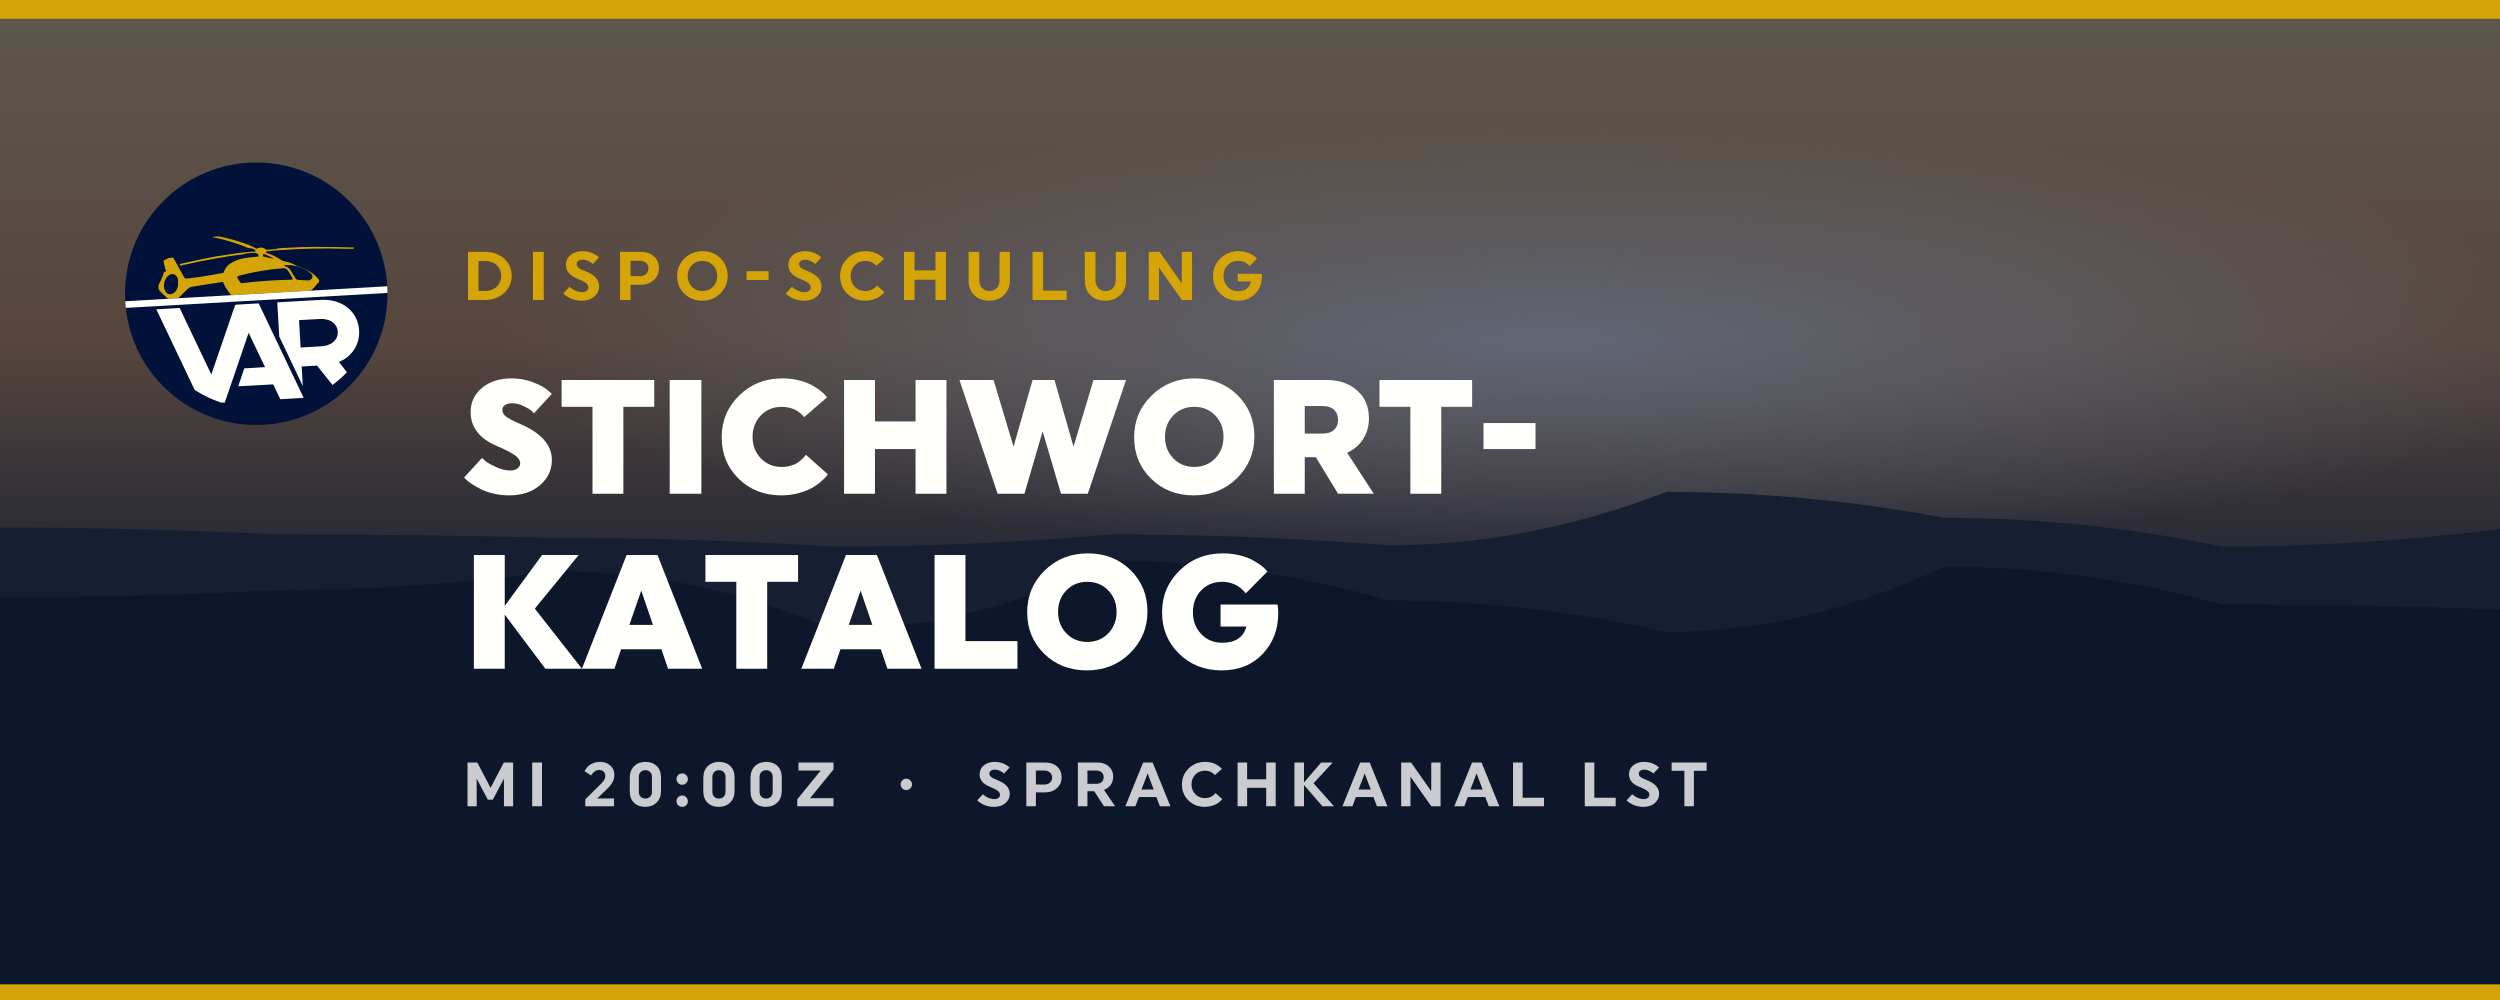
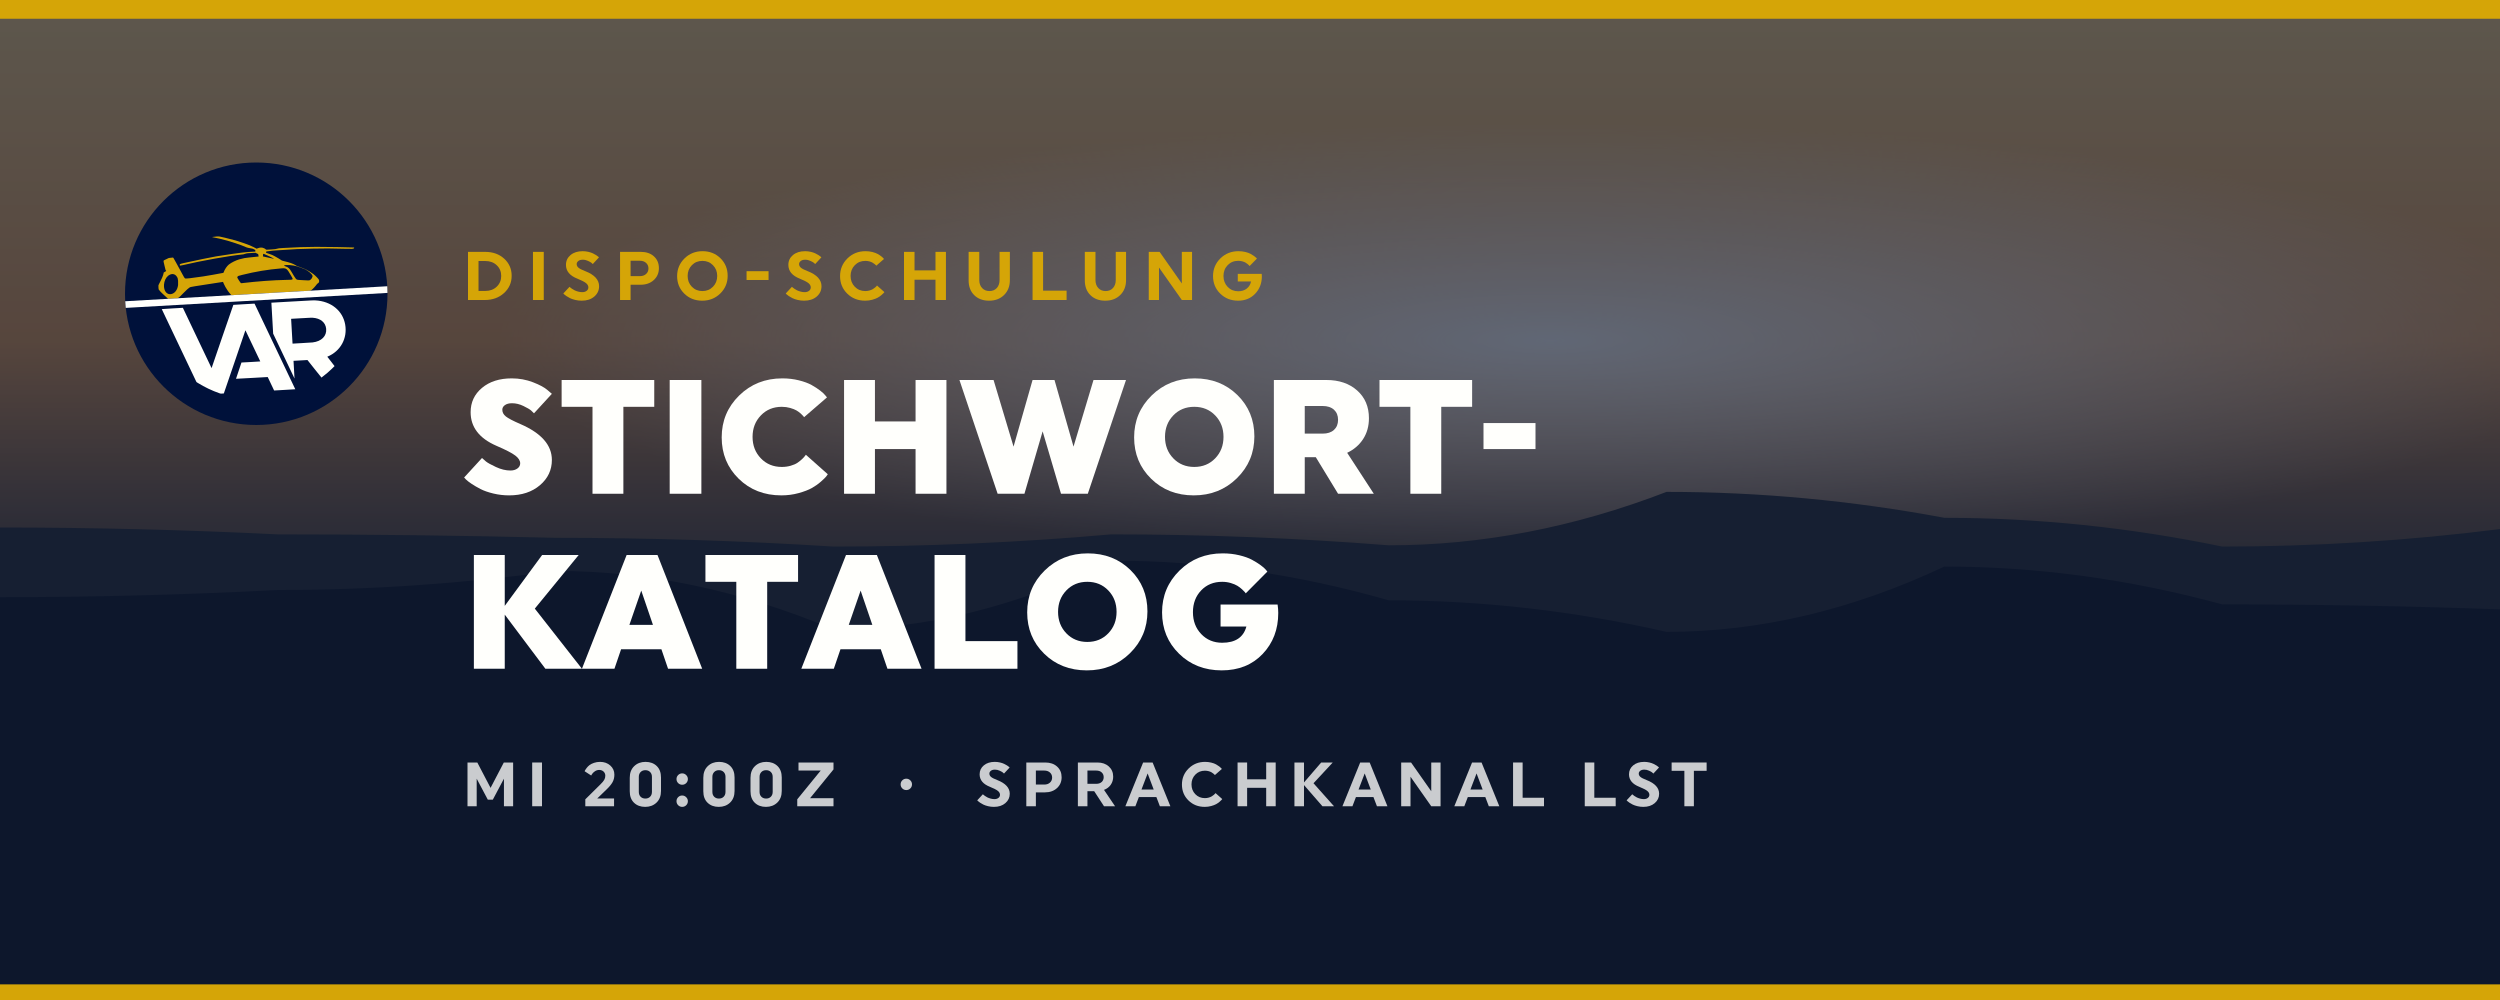
<svg xmlns="http://www.w3.org/2000/svg" viewBox="0 0 800 320" width="800" height="320">
  <defs>
    <linearGradient id="sc27" x1="0" y1="0" x2="0" y2="1">
      <stop offset="0%" stop-color="#F5C86B" />
      <stop offset="34%" stop-color="#E39A42" />
      <stop offset="52%" stop-color="#7A5B33" />
      <stop offset="70%" stop-color="#22301F" />
      <stop offset="100%" stop-color="#141D14" />
    </linearGradient>
    <radialGradient id="sc27s">
      <stop offset="0%" stop-color="#FFF6DC" stop-opacity=".95" />
      <stop offset="100%" stop-color="#FFF6DC" stop-opacity="0" />
    </radialGradient>
  </defs>
  <rect width="800" height="320" fill="url(#sc27)" />
  <ellipse cx="496" cy="109" rx="336" ry="70" fill="url(#sc27s)" />
  <path d="M0,320 L0,168.8 Q44.4,168.8 88.9,171.0 Q133.3,171.0 177.8,172.1 Q222.2,172.1 266.7,174.9 Q311.1,174.9 355.6,171.0 Q400.0,171.0 444.4,174.5 Q488.9,174.5 533.3,157.4 Q577.8,157.4 622.2,165.7 Q666.7,165.7 711.1,174.9 Q755.6,174.9 800.0,169.3 L800,320 Z" fill="#3A3524" />
  <path d="M0,320 L0,191.1 Q44.4,191.1 88.9,188.8 Q133.3,188.8 177.8,182.7 Q222.2,182.7 266.7,201.4 Q311.1,201.4 355.6,179.4 Q400.0,179.4 444.4,192.1 Q488.9,192.1 533.3,202.2 Q577.8,202.2 622.2,181.3 Q666.7,181.3 711.1,193.4 Q755.6,193.4 800.0,195.0 L800,320 Z" fill="#221F16" />
  <rect width="800" height="320" fill="#00113A" opacity=".62" />
  <rect x="0" y="0" width="800" height="6" fill="#D5A507" />
  <g transform="translate(40,52) scale(0.16406)">
    <defs>
      <clipPath id="n1b28">
        <circle cx="256" cy="256" r="256" />
      </clipPath>
    </defs>
    <g clip-path="url(#n1b28)">
      <circle cx="256" cy="256" r="256" fill="#00113A" />
      <g fill="#D5A507" transform="translate(65.00,144.25) scale(0.382)">
        <path d="M35.7 305.27C27.86 297.99 20 290.67 18.23 289.02C12.94 284.07 7.26 277.76 2.59 271.63C1.3 269.94 1.3 269.94 0.67 259.67C0.04 249.4 0.04 249.4 3.21 243.43C17.85 215.93 25.31 198.26 26.9 187.33C27.45 183.58 26.65 184.36 34.25 180.13C39.92 176.97 39.91 176.98 39.91 175.49C39.91 173.85 39.02 172.61 37.83 172.6C37.11 172.6 37.81 175.22 31.69 149.81C26.64 128.87 26.11 126.2 26.67 124.15C27.12 122.49 32.62 119.37 41.13 115.95C46.53 113.78 47.49 113.3 48.58 112.26C50.67 110.26 58.97 108.69 71.24 107.99C77.19 107.64 74.98 104.81 89.29 131.15C96.15 143.79 105.73 161.29 110.57 170.04C115.41 178.79 120.75 188.62 122.44 191.88C129.48 205.52 134.23 213.21 136.29 214.34C139.72 216.22 170.18 212.83 229.23 204.01C250.02 200.91 306.75 190.88 330.23 186.17C332.66 185.68 332.66 185.68 333.54 183.12C338.5 168.63 350.1 151.3 360.17 143.32C372.8 133.3 397.13 121.34 414.41 116.63C435.84 110.79 444.66 109.17 464.81 107.34C479.81 105.98 511.76 102.62 512.05 102.38C512.08 102.36 511.65 99.49 511.1 96.01C510.1 89.68 510.1 89.68 506.87 88.58C502.65 87.13 501 86.26 499.45 84.67C498.18 83.37 498.18 83.37 487.88 83.75C459.05 84.82 451.08 85.73 441.9 89.01C435.4 91.33 435.45 91.31 428.8 91.97C362.81 98.45 214.12 125.11 126.21 146.21C111.13 149.83 109.91 149.82 109.35 146.09C108.62 141.18 110.96 140.04 130.7 135.68C199.78 120.43 262.82 107.4 294.63 101.81C336.98 94.36 431.41 81.22 452.54 79.84C455.13 79.67 462.05 79.18 467.91 78.75C473.77 78.33 480.74 77.91 483.41 77.82C496.02 77.41 495.76 77.44 495.55 76.49C495.44 76.03 495.28 74.08 495.18 72.17C495.01 68.69 495.01 68.69 493.75 68.38C493.06 68.2 491.24 67.34 489.71 66.47C482.4 62.32 482.87 62.48 475.05 61.23C461.69 59.09 454.17 57.41 449.82 55.59C448.42 55 444.91 53.47 442.02 52.19C431.61 47.57 418.28 42.66 392.8 34.08C364.87 24.67 339.59 17.5 311.76 11.09C299.95 8.37 299.99 8.38 290.21 6.6C279.38 4.63 274.04 3.36 274.55 2.87C275.14 2.3 289.73 0.65 297.88 0.23C311.16 -0.46 311.55 -0.4 341.15 6.74C389.7 18.46 402.15 22.04 437.97 34.58C462.99 43.33 472.02 47.05 486.52 54.55C489.7 56.2 494.13 58.47 496.36 59.59C498.58 60.72 500.74 61.86 501.14 62.13C501.87 62.62 501.89 62.62 504.82 61.38C519.4 55.23 529.43 55.03 540.79 60.69C546.35 63.46 548.17 64.78 548.98 66.6C549.58 67.97 555.31 67.94 575.92 66.45C598.39 64.83 598.39 64.83 607.34 62.29C614.29 60.32 614.14 60.33 639.56 58.79C703.41 54.93 756.26 53.13 806.36 53.13C858.12 53.13 977.54 55.09 996.82 56.26C1000.43 56.48 1001.17 58.14 998.71 60.49C995.29 63.76 991.43 63.94 948.73 62.85C873.08 60.91 856.08 60.83 788.97 62.17C722.22 63.5 694.67 64.8 620.01 70.11C613.86 70.55 607 70.98 604.77 71.07C591.89 71.59 573.5 73.35 567.47 74.64C561.97 75.82 561.32 75.9 556.36 76.04C551.11 76.19 551.11 76.19 550.94 78.75C550.84 80.16 550.57 81.77 550.34 82.33C550.01 83.11 549.99 83.38 550.24 83.47C550.42 83.53 553.42 84.55 556.9 85.72C560.39 86.9 566.25 88.96 569.93 90.32C573.61 91.67 576.74 92.77 576.89 92.77C580.14 92.77 614.7 111.79 625.81 119.69C630.93 123.34 630.93 123.34 636.87 124.75C672.02 133.12 689.95 139.38 701.29 147.24C705.18 149.93 705.18 149.93 720.24 155.31C752.95 166.98 765.35 173.35 790.99 191.66C799.5 197.73 816.67 214.97 819.64 220.42C823.42 227.36 820.75 237.21 814.42 239.63C811.9 240.59 812.26 240.2 804.25 250.61C795.46 262.02 780.6 276.24 776.87 276.82C775.66 277 373.53 299.94 373.25 299.84C371.87 299.33 359.32 284.34 355.46 278.59C344.66 262.51 338.75 252.16 334.39 241.69C332.21 236.45 330.36 232.1 330.28 232.02C329.97 231.71 213.68 249.73 187.97 254.08C164.08 258.12 163.13 258.35 158.5 261.43C151.54 266.06 146.73 270.44 129.11 288.18C98.73 318.77 105.03 315.29 77.25 316.85C63.91 317.61 52.31 318.29 51.48 318.37C49.96 318.52 49.96 318.52 35.7 305.27ZM65.16 294.35C83.73 291.12 97.51 273.39 100.91 248.38C101.38 244.97 101.37 230.17 100.9 226C99.56 213.99 98.8 211.61 94.02 204.55C76.64 178.83 40.43 194.92 31.18 232.47C22.2 268.91 38.7 298.96 65.16 294.35ZM426.51 238.42C508.82 228.76 585.47 223.14 652.64 221.81C692.24 221.03 690.56 222.48 677.71 200.11C656.08 162.43 653.86 160.82 626.75 163.14C557.73 169.02 495.94 179.34 427.86 196.36C408.78 201.13 406.7 201.91 404.56 205.13C401.84 209.25 402.31 210.47 412.79 226.27C421.54 239.45 421.09 239.05 426.51 238.42ZM771.34 224.12C780.47 221.3 789.76 206.88 786.96 199.86C783.31 190.7 764.16 174.62 748.38 167.48C741.64 164.43 718.63 155.97 707.64 152.51C687.74 146.23 651.12 143.59 643.34 147.88C640.63 149.37 642.43 150.74 649.96 152.91C662.3 156.47 670.56 163.87 679.03 178.98C687.23 193.6 699.29 212.89 702.16 215.99C707.1 221.32 707.66 221.47 727.59 222.62C764.71 224.76 768.81 224.9 771.34 224.12ZM591.15 114.24C591.15 114.08 588 112.11 584.82 110.28C578.3 106.55 556.35 96.34 545.07 91.8C543.08 91 540.82 89.97 540.03 89.52C537.82 88.26 535.19 88.74 534.96 90.44C534.72 92.22 534.14 101.92 534.27 102.04C534.33 102.09 541.55 103.67 550.3 105.55C559.05 107.43 571.61 110.17 578.21 111.63C589.8 114.19 591.15 114.47 591.15 114.24Z" fill-rule="evenodd" />
      </g>
      <g transform="translate(256,256) rotate(-3.275)">
        <rect x="-614.4" y="0" width="1228.8" height="13" fill="#FFFFFC" />
      </g>
      <g transform="rotate(-3.275 256 256)">
        <defs>
          <clipPath id="wc1b28">
            <circle cx="256" cy="256" r="249.00" />
          </clipPath>
        </defs>
        <g clip-path="url(#wc1b28)">
-           <g fill="#FFFFFC" transform="translate(59.73,275.00) scale(0.39253)">
+           <g fill="#FFFFFC" transform="translate(70.26,275.00) scale(0.35591)">
            <path d="M289.74 479.69C249.1 462.82 211.02 441.92 174.82 416.64C167.25 411.34 167.25 411.34 166.37 409.23C162.93 400.93 0.18 1.51 0.07 1.11C-0.06 0.62 2.84 0.59 58.01 0.59L116.09 0.59L185.06 170.03C222.99 263.22 254.1 339.51 254.19 339.56C254.28 339.61 285.4 263.37 323.34 170.12C384.28 20.39 392.41 0.59 392.96 0.59C393.29 0.59 393.7 0.46 393.87 0.29C394.06 0.1 413.57 0.02 451.79 0.07L509.42 0.15L544.76 86.85C564.2 134.53 608.31 242.75 642.78 327.34C677.26 411.92 705.52 481.23 705.59 481.35C705.67 481.47 679.54 481.57 647.54 481.57L589.35 481.57L573.97 443.75L558.58 405.93L471.57 405.85C423.71 405.81 384.55 405.68 384.54 405.56C384.54 405.44 392.39 385.74 402 361.78L419.45 318.23L471.2 318.41C515.7 318.56 522.93 318.53 522.79 318.17C522.7 317.94 506.67 278.74 487.17 231.05C467.67 183.37 451.59 144.02 451.43 143.62C451.18 142.97 450.83 143.66 448.49 149.51C443.95 160.87 401.02 266.69 388.38 297.7C381.77 313.92 368.25 347.1 358.35 371.42C348.45 395.75 334.26 430.59 326.81 448.84L313.26 482.01L304.45 482.08C295.64 482.14 295.64 482.14 289.74 479.69ZM816.71 375.56L781.33 325.28L743.07 325.27L704.81 325.27L704.73 373.84L704.66 422.41L653.27 296.34L601.89 170.27L601.89 85.28L601.89 0.29L714.76 0.3C833.83 0.3 832.21 0.29 844 1.6C928.95 11.07 989.75 66.44 998.79 142.58C1007.87 219.03 965.21 287.28 892.44 312.78C891.58 313.08 890.89 313.43 890.89 313.56C890.89 313.69 899.25 325.68 909.48 340.21C925.33 362.72 928.01 366.68 927.69 367.07C925.15 370.14 900.18 391.1 887.5 400.82C876.27 409.42 854.38 424.97 852.46 425.7C852.24 425.79 838.37 406.35 816.71 375.56ZM814.95 230.6C864.01 227.69 894.92 200 893.44 160.28C892.13 125.15 865.53 100.73 822.91 95.56C816.39 94.77 809.35 94.67 758.26 94.67L704.81 94.66L704.81 162.78L704.81 230.91L757.37 230.9C789.22 230.9 811.91 230.78 814.95 230.6Z" fill-rule="evenodd" />
          </g>
        </g>
      </g>
    </g>
  </g>
  <g fill="#D5A507" transform="translate(148.0,96.0)">
    <path transform="translate(0.00,0) scale(0.022,-0.022)" d="M233.0 567.0V132.0H333.0Q433.0 132.0 498.0 194.0Q563.0 256.0 563.0 350.0Q563.0 444.0 498.0 505.5Q433.0 567.0 333.0 567.0ZM80.0 700.0H330.0Q498.0 700.0 606.5 601.0Q715.0 502.0 715.0 352.0Q715.0 202.0 604.0 101.0Q493.0 0.0 325.0 0.0H80.0Z" />
    <path transform="translate(20.68,0) scale(0.022,-0.022)" d="M85.0 0.0V700.0H242.0V0.0Z" />
    <path transform="translate(31.83,0) scale(0.022,-0.022)" d="M340.0 419.0Q540.0 341.0 540.0 200.0Q540.0 110.0 470.0 50.0Q400.0 -10.0 287.0 -10.0Q238.0 -10.0 192.5 1.0Q147.0 12.0 117.0 27.0Q87.0 42.0 64.0 57.5Q41.0 73.0 30.0 84.0L20.0 95.0L110.0 192.0Q113.0 189.0 119.0 183.5Q125.0 178.0 144.0 164.5Q163.0 151.0 183.5 141.0Q204.0 131.0 234.5 122.5Q265.0 114.0 295.0 114.0Q334.0 114.0 359.0 133.5Q384.0 153.0 384.0 183.0Q384.0 218.0 350.0 245.5Q316.0 273.0 225.0 310.0Q58.0 375.0 58.0 511.0Q58.0 598.0 125.0 654.0Q192.0 710.0 301.0 710.0Q344.0 710.0 384.0 700.5Q424.0 691.0 450.5 678.0Q477.0 665.0 498.0 652.0Q519.0 639.0 528.0 630.0L538.0 620.0L448.0 523.0Q441.0 530.0 429.0 540.5Q417.0 551.0 379.5 568.5Q342.0 586.0 303.0 586.0Q261.0 586.0 237.5 567.0Q214.0 548.0 214.0 523.0Q214.0 492.0 240.5 469.5Q267.0 447.0 340.0 419.0Z" />
    <path transform="translate(48.66,0) scale(0.022,-0.022)" d="M368.0 571.0H233.0V347.0H368.0Q424.0 347.0 458.5 378.5Q493.0 410.0 493.0 459.0Q493.0 508.0 458.5 539.5Q424.0 571.0 368.0 571.0ZM80.0 0.0V700.0H383.0Q501.0 700.0 573.0 634.5Q645.0 569.0 645.0 463.0Q645.0 358.0 570.5 290.0Q496.0 222.0 378.0 222.0H233.0V0.0Z" />
    <path transform="translate(67.69,0) scale(0.022,-0.022)" d="M413.0 130.0Q505.0 130.0 566.5 193.0Q628.0 256.0 628.0 350.0Q628.0 443.0 566.5 506.0Q505.0 569.0 413.0 569.0Q320.0 569.0 259.0 506.0Q198.0 443.0 198.0 350.0Q198.0 256.0 259.0 193.0Q320.0 130.0 413.0 130.0ZM152.0 604.5Q259.0 710.0 415.0 710.0Q571.0 710.0 675.5 607.0Q780.0 504.0 780.0 352.0Q780.0 200.0 673.0 95.0Q566.0 -10.0 410.0 -10.0Q254.0 -10.0 149.5 92.5Q45.0 195.0 45.0 347.0Q45.0 499.0 152.0 604.5Z" />
    <path transform="translate(89.80,0) scale(0.022,-0.022)" d="M370.0 291.0H50.0V419.0H370.0Z" />
    <path transform="translate(103.00,0) scale(0.022,-0.022)" d="M340.0 419.0Q540.0 341.0 540.0 200.0Q540.0 110.0 470.0 50.0Q400.0 -10.0 287.0 -10.0Q238.0 -10.0 192.5 1.0Q147.0 12.0 117.0 27.0Q87.0 42.0 64.0 57.5Q41.0 73.0 30.0 84.0L20.0 95.0L110.0 192.0Q113.0 189.0 119.0 183.5Q125.0 178.0 144.0 164.5Q163.0 151.0 183.5 141.0Q204.0 131.0 234.5 122.5Q265.0 114.0 295.0 114.0Q334.0 114.0 359.0 133.5Q384.0 153.0 384.0 183.0Q384.0 218.0 350.0 245.5Q316.0 273.0 225.0 310.0Q58.0 375.0 58.0 511.0Q58.0 598.0 125.0 654.0Q192.0 710.0 301.0 710.0Q344.0 710.0 384.0 700.5Q424.0 691.0 450.5 678.0Q477.0 665.0 498.0 652.0Q519.0 639.0 528.0 630.0L538.0 620.0L448.0 523.0Q441.0 530.0 429.0 540.5Q417.0 551.0 379.5 568.5Q342.0 586.0 303.0 586.0Q261.0 586.0 237.5 567.0Q214.0 548.0 214.0 523.0Q214.0 492.0 240.5 469.5Q267.0 447.0 340.0 419.0Z" />
    <path transform="translate(119.83,0) scale(0.022,-0.022)" d="M415.0 710.0Q467.0 710.0 513.5 698.5Q560.0 687.0 590.0 670.5Q620.0 654.0 642.0 637.0Q664.0 620.0 674.0 608.0L684.0 597.0L572.0 499.0Q570.0 502.0 566.0 506.5Q562.0 511.0 547.0 523.0Q532.0 535.0 515.5 544.5Q499.0 554.0 471.0 561.5Q443.0 569.0 413.0 569.0Q320.0 569.0 259.0 506.0Q198.0 443.0 198.0 350.0Q198.0 256.0 259.0 193.0Q320.0 130.0 413.0 130.0Q445.0 130.0 474.0 138.5Q503.0 147.0 522.0 158.5Q541.0 170.0 555.0 182.0Q569.0 194.0 576.0 202.0L582.0 211.0L690.0 115.0Q686.0 110.0 679.0 101.5Q672.0 93.0 647.0 71.5Q622.0 50.0 592.0 33.5Q562.0 17.0 513.0 3.5Q464.0 -10.0 410.0 -10.0Q254.0 -10.0 149.5 92.5Q45.0 195.0 45.0 347.0Q45.0 499.0 152.0 604.5Q259.0 710.0 415.0 710.0Z" />
    <path transform="translate(139.52,0) scale(0.022,-0.022)" d="M538.0 0.0V295.0H233.0V0.0H80.0V700.0H233.0V431.0H538.0V700.0H690.0V0.0Z" />
    <path transform="translate(160.42,0) scale(0.022,-0.022)" d="M520.0 700.0H670.0V290.0Q670.0 156.0 586.0 73.0Q502.0 -10.0 368.0 -10.0Q233.0 -10.0 151.5 70.5Q70.0 151.0 70.0 285.0V700.0H225.0V290.0Q225.0 218.0 266.0 174.0Q307.0 130.0 373.0 130.0Q439.0 130.0 479.5 174.0Q520.0 218.0 520.0 290.0Z" />
    <path transform="translate(180.66,0) scale(0.022,-0.022)" d="M575.0 0.0H80.0V700.0H233.0V136.0H575.0Z" />
    <path transform="translate(197.60,0) scale(0.022,-0.022)" d="M520.0 700.0H670.0V290.0Q670.0 156.0 586.0 73.0Q502.0 -10.0 368.0 -10.0Q233.0 -10.0 151.5 70.5Q70.0 151.0 70.0 285.0V700.0H225.0V290.0Q225.0 218.0 266.0 174.0Q307.0 130.0 373.0 130.0Q439.0 130.0 479.5 174.0Q520.0 218.0 520.0 290.0Z" />
    <path transform="translate(217.84,0) scale(0.022,-0.022)" d="M561.0 0.0 229.0 472.0V0.0H80.0V700.0H238.0L561.0 240.0V700.0H710.0V0.0Z" />
    <path transform="translate(239.18,0) scale(0.022,-0.022)" d="M405.0 380.0H753.0Q755.0 361.0 755.0 341.0Q754.0 192.0 657.5 91.0Q561.0 -10.0 410.0 -10.0Q254.0 -10.0 149.5 93.0Q45.0 196.0 45.0 348.0Q45.0 500.0 152.0 605.0Q259.0 710.0 415.0 710.0Q467.0 710.0 513.5 699.0Q560.0 688.0 589.5 672.0Q619.0 656.0 641.5 640.0Q664.0 624.0 674.0 613.0L683.0 602.0L577.0 494.0Q575.0 497.0 570.5 502.0Q566.0 507.0 550.5 520.5Q535.0 534.0 517.5 544.0Q500.0 554.0 471.5 562.0Q443.0 570.0 412.0 570.0Q319.0 570.0 258.0 507.0Q197.0 444.0 197.0 349.0Q197.0 254.0 258.0 190.5Q319.0 127.0 412.0 127.0Q485.0 127.0 535.0 165.5Q585.0 204.0 598.0 270.0H405.0Z" />
  </g>
  <g fill="#FFFFFC" transform="translate(148.0,158.0)">
    <path transform="translate(0.00,0) scale(0.052,-0.052)" d="M245.0 517.0Q245.0 493.0 267.0 475.5Q289.0 458.0 356.0 429.0Q550.0 345.0 550.0 208.0Q550.0 115.0 476.5 52.5Q403.0 -10.0 287.0 -10.0Q237.0 -10.0 189.5 1.5Q142.0 13.0 111.0 29.0Q80.0 45.0 56.0 61.0Q32.0 77.0 21.0 88.0L10.0 100.0L120.0 220.0Q129.0 211.0 144.5 198.5Q160.0 186.0 206.0 164.5Q252.0 143.0 295.0 143.0Q321.0 143.0 338.0 155.5Q355.0 168.0 355.0 187.0Q355.0 212.0 325.0 235.0Q295.0 258.0 209.0 295.0Q50.0 364.0 50.0 502.0Q50.0 593.0 120.0 651.5Q190.0 710.0 303.0 710.0Q372.0 710.0 434.0 686.0Q496.0 662.0 523.0 638.0L550.0 615.0L440.0 495.0Q434.0 502.0 422.0 512.5Q410.0 523.0 375.0 540.0Q340.0 557.0 305.0 557.0Q277.0 557.0 261.0 545.5Q245.0 534.0 245.0 517.0Z" />
    <path transform="translate(31.20,0) scale(0.052,-0.052)" d="M580.0 535.0H390.0V0.0H200.0V535.0H10.0V700.0H580.0Z" />
    <path transform="translate(62.40,0) scale(0.052,-0.052)" d="M75.0 0.0V700.0H270.0V0.0Z" />
    <path transform="translate(80.86,0) scale(0.052,-0.052)" d="M558.0 240.0 693.0 120.0Q690.0 115.0 683.0 106.0Q676.0 97.0 650.5 74.5Q625.0 52.0 594.5 35.0Q564.0 18.0 513.5 4.0Q463.0 -10.0 407.0 -10.0Q249.0 -10.0 144.5 92.5Q40.0 195.0 40.0 347.0Q40.0 499.0 147.5 604.5Q255.0 710.0 413.0 710.0Q467.0 710.0 515.0 698.0Q563.0 686.0 593.5 669.0Q624.0 652.0 646.5 634.5Q669.0 617.0 678.0 605.0L688.0 593.0L547.0 471.0Q545.0 474.0 542.0 478.0Q539.0 482.0 527.0 493.0Q515.0 504.0 500.5 512.5Q486.0 521.0 461.5 528.0Q437.0 535.0 410.0 535.0Q332.0 535.0 281.0 482.0Q230.0 429.0 230.0 350.0Q230.0 271.0 281.0 218.0Q332.0 165.0 410.0 165.0Q439.0 165.0 465.0 172.5Q491.0 180.0 507.0 191.0Q523.0 202.0 535.0 213.5Q547.0 225.0 552.0 232.0Z" />
    <path transform="translate(118.46,0) scale(0.052,-0.052)" d="M510.0 0.0V275.0H260.0V0.0H70.0V700.0H260.0V445.0H510.0V700.0H700.0V0.0Z" />
    <path transform="translate(159.02,0) scale(0.052,-0.052)" d="M235.0 0.0 0.0 700.0H210.0L333.0 290.0L450.0 700.0H585.0L702.0 290.0L825.0 700.0H1025.0L790.0 0.0H625.0L512.0 384.0L400.0 0.0Z" />
    <path transform="translate(212.84,0) scale(0.052,-0.052)" d="M144.5 92.5Q40.0 195.0 40.0 347.0Q40.0 499.0 147.5 604.5Q255.0 710.0 413.0 710.0Q571.0 710.0 675.5 607.5Q780.0 505.0 780.0 353.0Q780.0 201.0 672.5 95.5Q565.0 -10.0 407.0 -10.0Q249.0 -10.0 144.5 92.5ZM281.0 482.0Q230.0 429.0 230.0 350.0Q230.0 271.0 281.0 218.0Q332.0 165.0 410.0 165.0Q488.0 165.0 539.0 218.0Q590.0 271.0 590.0 350.0Q590.0 429.0 539.0 482.0Q488.0 535.0 410.0 535.0Q332.0 535.0 281.0 482.0Z" />
    <path transform="translate(256.00,0) scale(0.052,-0.052)" d="M70.0 0.0V700.0H393.0Q510.0 700.0 582.5 635.5Q655.0 571.0 655.0 465.0Q655.0 392.0 619.5 337.0Q584.0 282.0 521.0 252.0L685.0 0.0H465.0L328.0 225.0H260.0V0.0ZM370.0 540.0H260.0V370.0H370.0Q415.0 370.0 440.0 393.0Q465.0 416.0 465.0 455.0Q465.0 494.0 440.0 517.0Q415.0 540.0 370.0 540.0Z" />
    <path transform="translate(292.92,0) scale(0.052,-0.052)" d="M580.0 535.0H390.0V0.0H200.0V535.0H10.0V700.0H580.0Z" />
    <path transform="translate(324.12,0) scale(0.052,-0.052)" d="M370.0 275.0H50.0V435.0H370.0Z" />
  </g>
  <g fill="#FFFFFC" transform="translate(148.0,214.0)">
    <path transform="translate(0.00,0) scale(0.052,-0.052)" d="M510.0 0.0 260.0 333.0V0.0H70.0V700.0H260.0V387.0L490.0 700.0H715.0L445.0 370.0L735.0 0.0Z" />
    <path transform="translate(38.22,0) scale(0.052,-0.052)" d="M465.0 700.0 740.0 0.0H530.0L489.0 120.0H241.0L200.0 0.0H0.0L275.0 700.0ZM437.0 270.0 365.0 481.0 292.0 270.0Z" />
    <path transform="translate(77.22,0) scale(0.052,-0.052)" d="M580.0 535.0H390.0V0.0H200.0V535.0H10.0V700.0H580.0Z" />
    <path transform="translate(108.42,0) scale(0.052,-0.052)" d="M465.0 700.0 740.0 0.0H530.0L489.0 120.0H241.0L200.0 0.0H0.0L275.0 700.0ZM437.0 270.0 365.0 481.0 292.0 270.0Z" />
    <path transform="translate(147.42,0) scale(0.052,-0.052)" d="M580.0 0.0H70.0V700.0H260.0V170.0H580.0Z" />
    <path transform="translate(178.62,0) scale(0.052,-0.052)" d="M144.5 92.5Q40.0 195.0 40.0 347.0Q40.0 499.0 147.5 604.5Q255.0 710.0 413.0 710.0Q571.0 710.0 675.5 607.5Q780.0 505.0 780.0 353.0Q780.0 201.0 672.5 95.5Q565.0 -10.0 407.0 -10.0Q249.0 -10.0 144.5 92.5ZM281.0 482.0Q230.0 429.0 230.0 350.0Q230.0 271.0 281.0 218.0Q332.0 165.0 410.0 165.0Q488.0 165.0 539.0 218.0Q590.0 271.0 590.0 350.0Q590.0 429.0 539.0 482.0Q488.0 535.0 410.0 535.0Q332.0 535.0 281.0 482.0Z" />
    <path transform="translate(221.78,0) scale(0.052,-0.052)" d="M400.0 395.0H751.0Q755.0 368.0 755.0 343.0Q755.0 192.0 659.0 91.0Q563.0 -10.0 407.0 -10.0Q249.0 -10.0 144.5 92.5Q40.0 195.0 40.0 347.0Q40.0 499.0 147.5 604.5Q255.0 710.0 413.0 710.0Q467.0 710.0 515.0 698.5Q563.0 687.0 593.5 670.5Q624.0 654.0 646.5 637.5Q669.0 621.0 678.0 610.0L688.0 598.0L555.0 464.0Q553.0 467.0 549.5 471.5Q546.0 476.0 532.5 488.5Q519.0 501.0 503.5 510.5Q488.0 520.0 463.0 527.5Q438.0 535.0 410.0 535.0Q331.0 535.0 280.5 482.0Q230.0 429.0 230.0 348.0Q230.0 267.0 281.0 213.5Q332.0 160.0 410.0 160.0Q532.0 160.0 559.0 260.0H400.0Z" />
  </g>
  <g fill="#FFFFFC" opacity=".78" transform="translate(148.0,258.0)">
    <path transform="translate(0.00,0) scale(0.02,-0.02)" d="M405.0 105.0 227.0 441.0V0.0H80.0V700.0H237.0L449.0 294.0L661.0 700.0H810.0V0.0H663.0V441.0L485.0 105.0Z" />
    <path transform="translate(20.60,0) scale(0.02,-0.02)" d="M85.0 0.0V700.0H242.0V0.0Z" />
    <path transform="translate(38.28,0) scale(0.02,-0.02)" d="M51.0 111.0 293.0 350.0Q337.0 393.0 354.0 423.0Q371.0 453.0 371.0 489.0Q371.0 528.0 343.5 554.5Q316.0 581.0 273.0 581.0Q235.0 581.0 203.0 558.5Q171.0 536.0 158.0 514.0L145.0 492.0L40.0 560.0Q42.0 566.0 47.0 576.0Q52.0 586.0 72.0 612.0Q92.0 638.0 117.5 658.0Q143.0 678.0 188.5 694.0Q234.0 710.0 287.0 710.0Q386.0 710.0 451.0 651.5Q516.0 593.0 516.0 506.0Q516.0 438.0 487.0 385.5Q458.0 333.0 390.0 268.0L242.0 125.0H511.0V0.0H51.0Z" />
    <path transform="translate(52.38,0) scale(0.02,-0.02)" d="M202.0 470.0V230.0Q202.0 181.0 231.0 152.0Q260.0 123.0 307.0 123.0Q354.0 123.0 383.0 152.5Q412.0 182.0 412.0 230.0V470.0Q412.0 518.0 383.0 547.5Q354.0 577.0 307.0 577.0Q260.0 577.0 231.0 547.5Q202.0 518.0 202.0 470.0ZM57.0 240.0V455.0Q57.0 573.0 128.0 641.5Q199.0 710.0 309.0 710.0Q420.0 710.0 488.5 644.0Q557.0 578.0 557.0 460.0V245.0Q557.0 127.0 485.5 58.5Q414.0 -10.0 304.0 -10.0Q194.0 -10.0 125.5 56.0Q57.0 122.0 57.0 240.0Z" />
    <path transform="translate(67.48,0) scale(0.02,-0.02)" d="M141.0 172.0Q178.0 172.0 205.0 145.0Q232.0 118.0 232.0 81.0Q232.0 43.0 205.5 16.5Q179.0 -10.0 141.0 -10.0Q103.0 -10.0 76.5 16.5Q50.0 43.0 50.0 81.0Q50.0 119.0 76.5 145.5Q103.0 172.0 141.0 172.0ZM141.0 526.0Q178.0 526.0 205.0 499.0Q232.0 472.0 232.0 435.0Q232.0 397.0 205.5 370.5Q179.0 344.0 141.0 344.0Q103.0 344.0 76.5 370.5Q50.0 397.0 50.0 435.0Q50.0 473.0 76.5 499.5Q103.0 526.0 141.0 526.0Z" />
    <path transform="translate(75.92,0) scale(0.02,-0.02)" d="M202.0 470.0V230.0Q202.0 181.0 231.0 152.0Q260.0 123.0 307.0 123.0Q354.0 123.0 383.0 152.5Q412.0 182.0 412.0 230.0V470.0Q412.0 518.0 383.0 547.5Q354.0 577.0 307.0 577.0Q260.0 577.0 231.0 547.5Q202.0 518.0 202.0 470.0ZM57.0 240.0V455.0Q57.0 573.0 128.0 641.5Q199.0 710.0 309.0 710.0Q420.0 710.0 488.5 644.0Q557.0 578.0 557.0 460.0V245.0Q557.0 127.0 485.5 58.5Q414.0 -10.0 304.0 -10.0Q194.0 -10.0 125.5 56.0Q57.0 122.0 57.0 240.0Z" />
    <path transform="translate(91.02,0) scale(0.02,-0.02)" d="M202.0 470.0V230.0Q202.0 181.0 231.0 152.0Q260.0 123.0 307.0 123.0Q354.0 123.0 383.0 152.5Q412.0 182.0 412.0 230.0V470.0Q412.0 518.0 383.0 547.5Q354.0 577.0 307.0 577.0Q260.0 577.0 231.0 547.5Q202.0 518.0 202.0 470.0ZM57.0 240.0V455.0Q57.0 573.0 128.0 641.5Q199.0 710.0 309.0 710.0Q420.0 710.0 488.5 644.0Q557.0 578.0 557.0 460.0V245.0Q557.0 127.0 485.5 58.5Q414.0 -10.0 304.0 -10.0Q194.0 -10.0 125.5 56.0Q57.0 122.0 57.0 240.0Z" />
    <path transform="translate(106.12,0) scale(0.02,-0.02)" d="M630.0 0.0H50.0V111.0L425.0 571.0H70.0V700.0H630.0V589.0L255.0 129.0H630.0Z" />
    <path transform="translate(139.20,0) scale(0.02,-0.02)" d="M141.0 441.0Q178.0 441.0 205.0 414.5Q232.0 388.0 232.0 350.0Q232.0 312.0 205.5 285.5Q179.0 259.0 141.0 259.0Q103.0 259.0 76.5 285.5Q50.0 312.0 50.0 350.0Q50.0 388.0 76.5 414.5Q103.0 441.0 141.0 441.0Z" />
    <path transform="translate(164.32,0) scale(0.02,-0.02)" d="M340.0 419.0Q540.0 341.0 540.0 200.0Q540.0 110.0 470.0 50.0Q400.0 -10.0 287.0 -10.0Q238.0 -10.0 192.5 1.0Q147.0 12.0 117.0 27.0Q87.0 42.0 64.0 57.5Q41.0 73.0 30.0 84.0L20.0 95.0L110.0 192.0Q113.0 189.0 119.0 183.5Q125.0 178.0 144.0 164.5Q163.0 151.0 183.5 141.0Q204.0 131.0 234.5 122.5Q265.0 114.0 295.0 114.0Q334.0 114.0 359.0 133.5Q384.0 153.0 384.0 183.0Q384.0 218.0 350.0 245.5Q316.0 273.0 225.0 310.0Q58.0 375.0 58.0 511.0Q58.0 598.0 125.0 654.0Q192.0 710.0 301.0 710.0Q344.0 710.0 384.0 700.5Q424.0 691.0 450.5 678.0Q477.0 665.0 498.0 652.0Q519.0 639.0 528.0 630.0L538.0 620.0L448.0 523.0Q441.0 530.0 429.0 540.5Q417.0 551.0 379.5 568.5Q342.0 586.0 303.0 586.0Q261.0 586.0 237.5 567.0Q214.0 548.0 214.0 523.0Q214.0 492.0 240.5 469.5Q267.0 447.0 340.0 419.0Z" />
    <path transform="translate(178.82,0) scale(0.02,-0.02)" d="M368.0 571.0H233.0V347.0H368.0Q424.0 347.0 458.5 378.5Q493.0 410.0 493.0 459.0Q493.0 508.0 458.5 539.5Q424.0 571.0 368.0 571.0ZM80.0 0.0V700.0H383.0Q501.0 700.0 573.0 634.5Q645.0 569.0 645.0 463.0Q645.0 358.0 570.5 290.0Q496.0 222.0 378.0 222.0H233.0V0.0Z" />
    <path transform="translate(195.32,0) scale(0.02,-0.02)" d="M374.0 571.0H233.0V359.0H374.0Q429.0 359.0 461.0 388.5Q493.0 418.0 493.0 465.0Q493.0 512.0 461.0 541.5Q429.0 571.0 374.0 571.0ZM80.0 0.0V700.0H393.0Q505.0 700.0 575.0 637.0Q645.0 574.0 645.0 473.0Q645.0 399.0 605.5 343.0Q566.0 287.0 498.0 262.0L675.0 0.0H498.0L341.0 241.0H233.0V0.0Z" />
    <path transform="translate(212.12,0) scale(0.02,-0.02)" d="M356.0 525.0 258.0 268.0H453.0ZM436.0 700.0 720.0 0.0H552.0L496.0 147.0H216.0L160.0 0.0H0.0L284.0 700.0Z" />
    <path transform="translate(229.32,0) scale(0.02,-0.02)" d="M415.0 710.0Q467.0 710.0 513.5 698.5Q560.0 687.0 590.0 670.5Q620.0 654.0 642.0 637.0Q664.0 620.0 674.0 608.0L684.0 597.0L572.0 499.0Q570.0 502.0 566.0 506.5Q562.0 511.0 547.0 523.0Q532.0 535.0 515.5 544.5Q499.0 554.0 471.0 561.5Q443.0 569.0 413.0 569.0Q320.0 569.0 259.0 506.0Q198.0 443.0 198.0 350.0Q198.0 256.0 259.0 193.0Q320.0 130.0 413.0 130.0Q445.0 130.0 474.0 138.5Q503.0 147.0 522.0 158.5Q541.0 170.0 555.0 182.0Q569.0 194.0 576.0 202.0L582.0 211.0L690.0 115.0Q686.0 110.0 679.0 101.5Q672.0 93.0 647.0 71.5Q622.0 50.0 592.0 33.5Q562.0 17.0 513.0 3.5Q464.0 -10.0 410.0 -10.0Q254.0 -10.0 149.5 92.5Q45.0 195.0 45.0 347.0Q45.0 499.0 152.0 604.5Q259.0 710.0 415.0 710.0Z" />
    <path transform="translate(246.42,0) scale(0.02,-0.02)" d="M538.0 0.0V295.0H233.0V0.0H80.0V700.0H233.0V431.0H538.0V700.0H690.0V0.0Z" />
    <path transform="translate(264.62,0) scale(0.02,-0.02)" d="M528.0 0.0 233.0 339.0V0.0H80.0V700.0H233.0V381.0L508.0 700.0H693.0L385.0 368.0L713.0 0.0Z" />
    <path transform="translate(281.58,0) scale(0.02,-0.02)" d="M356.0 525.0 258.0 268.0H453.0ZM436.0 700.0 720.0 0.0H552.0L496.0 147.0H216.0L160.0 0.0H0.0L284.0 700.0Z" />
    <path transform="translate(298.78,0) scale(0.02,-0.02)" d="M561.0 0.0 229.0 472.0V0.0H80.0V700.0H238.0L561.0 240.0V700.0H710.0V0.0Z" />
    <path transform="translate(317.38,0) scale(0.02,-0.02)" d="M356.0 525.0 258.0 268.0H453.0ZM436.0 700.0 720.0 0.0H552.0L496.0 147.0H216.0L160.0 0.0H0.0L284.0 700.0Z" />
    <path transform="translate(334.58,0) scale(0.02,-0.02)" d="M575.0 0.0H80.0V700.0H233.0V136.0H575.0Z" />
    <path transform="translate(357.52,0) scale(0.02,-0.02)" d="M575.0 0.0H80.0V700.0H233.0V136.0H575.0Z" />
    <path transform="translate(372.12,0) scale(0.02,-0.02)" d="M340.0 419.0Q540.0 341.0 540.0 200.0Q540.0 110.0 470.0 50.0Q400.0 -10.0 287.0 -10.0Q238.0 -10.0 192.5 1.0Q147.0 12.0 117.0 27.0Q87.0 42.0 64.0 57.5Q41.0 73.0 30.0 84.0L20.0 95.0L110.0 192.0Q113.0 189.0 119.0 183.5Q125.0 178.0 144.0 164.5Q163.0 151.0 183.5 141.0Q204.0 131.0 234.5 122.5Q265.0 114.0 295.0 114.0Q334.0 114.0 359.0 133.5Q384.0 153.0 384.0 183.0Q384.0 218.0 350.0 245.5Q316.0 273.0 225.0 310.0Q58.0 375.0 58.0 511.0Q58.0 598.0 125.0 654.0Q192.0 710.0 301.0 710.0Q344.0 710.0 384.0 700.5Q424.0 691.0 450.5 678.0Q477.0 665.0 498.0 652.0Q519.0 639.0 528.0 630.0L538.0 620.0L448.0 523.0Q441.0 530.0 429.0 540.5Q417.0 551.0 379.5 568.5Q342.0 586.0 303.0 586.0Q261.0 586.0 237.5 567.0Q214.0 548.0 214.0 523.0Q214.0 492.0 240.5 469.5Q267.0 447.0 340.0 419.0Z" />
    <path transform="translate(386.62,0) scale(0.02,-0.02)" d="M575.0 567.0H371.0V0.0H219.0V567.0H15.0V700.0H575.0Z" />
  </g>
  <rect x="0" y="315" width="800" height="5" fill="#D5A507" />
</svg>
